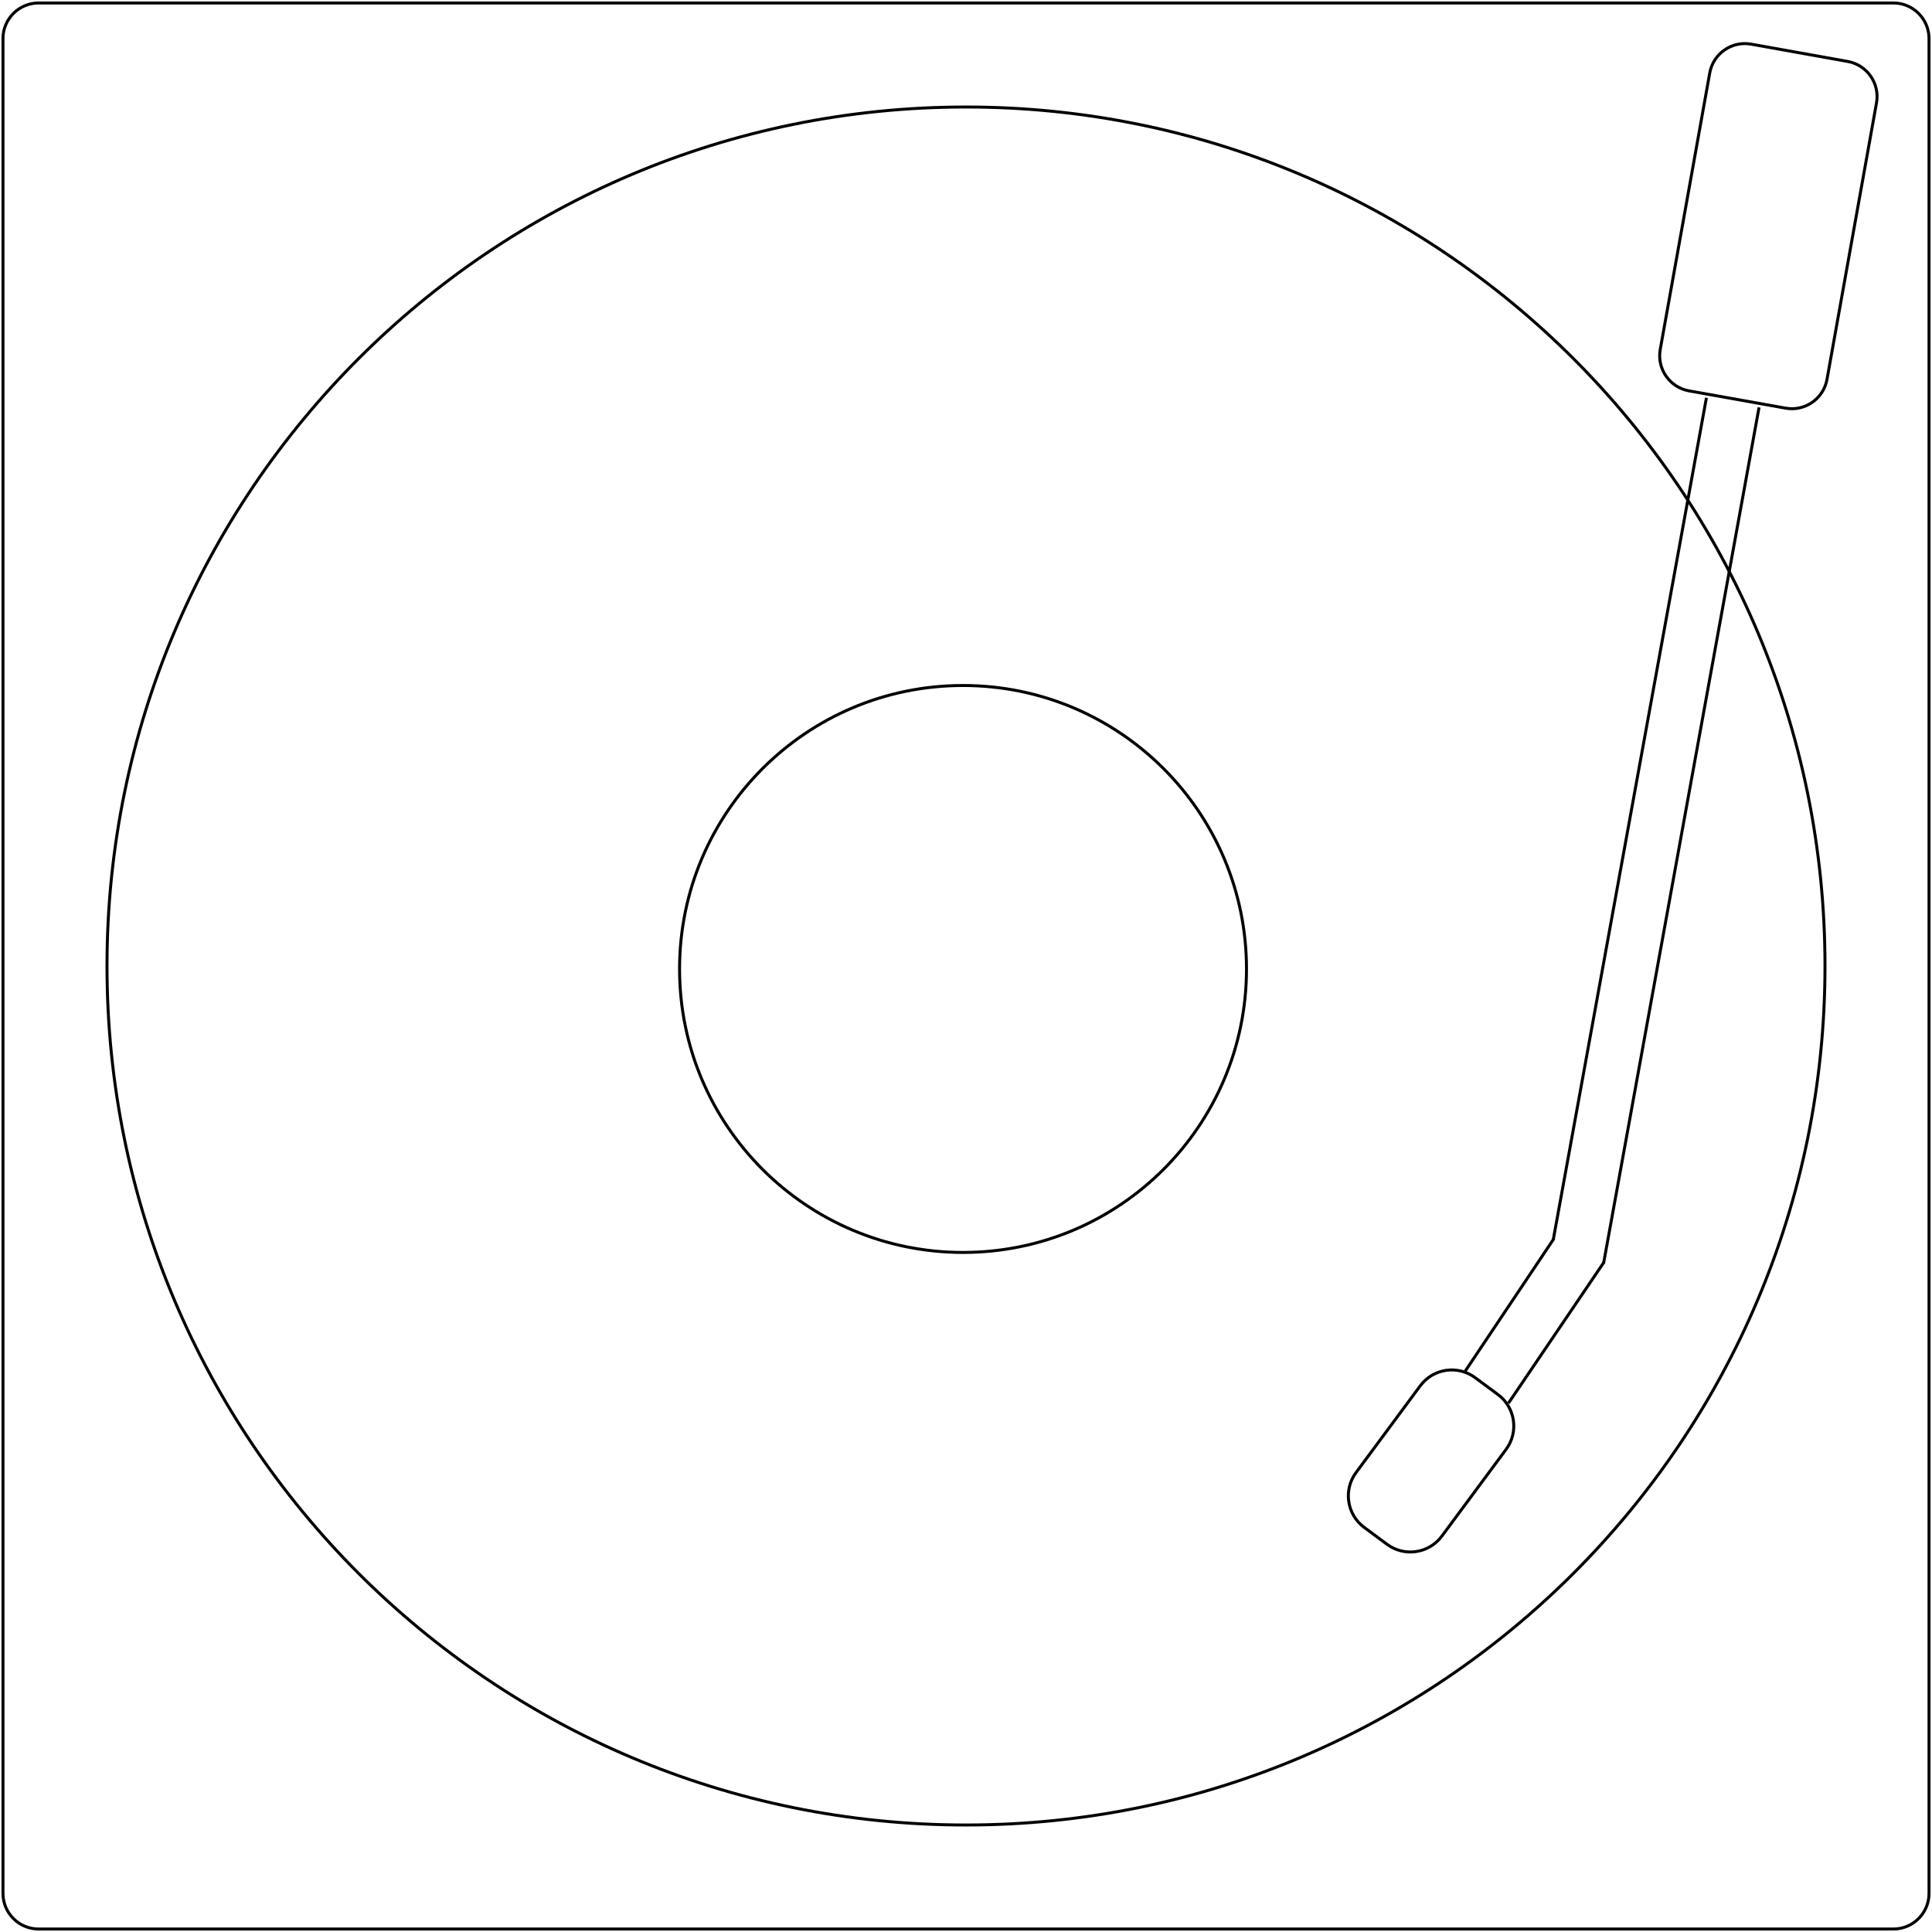
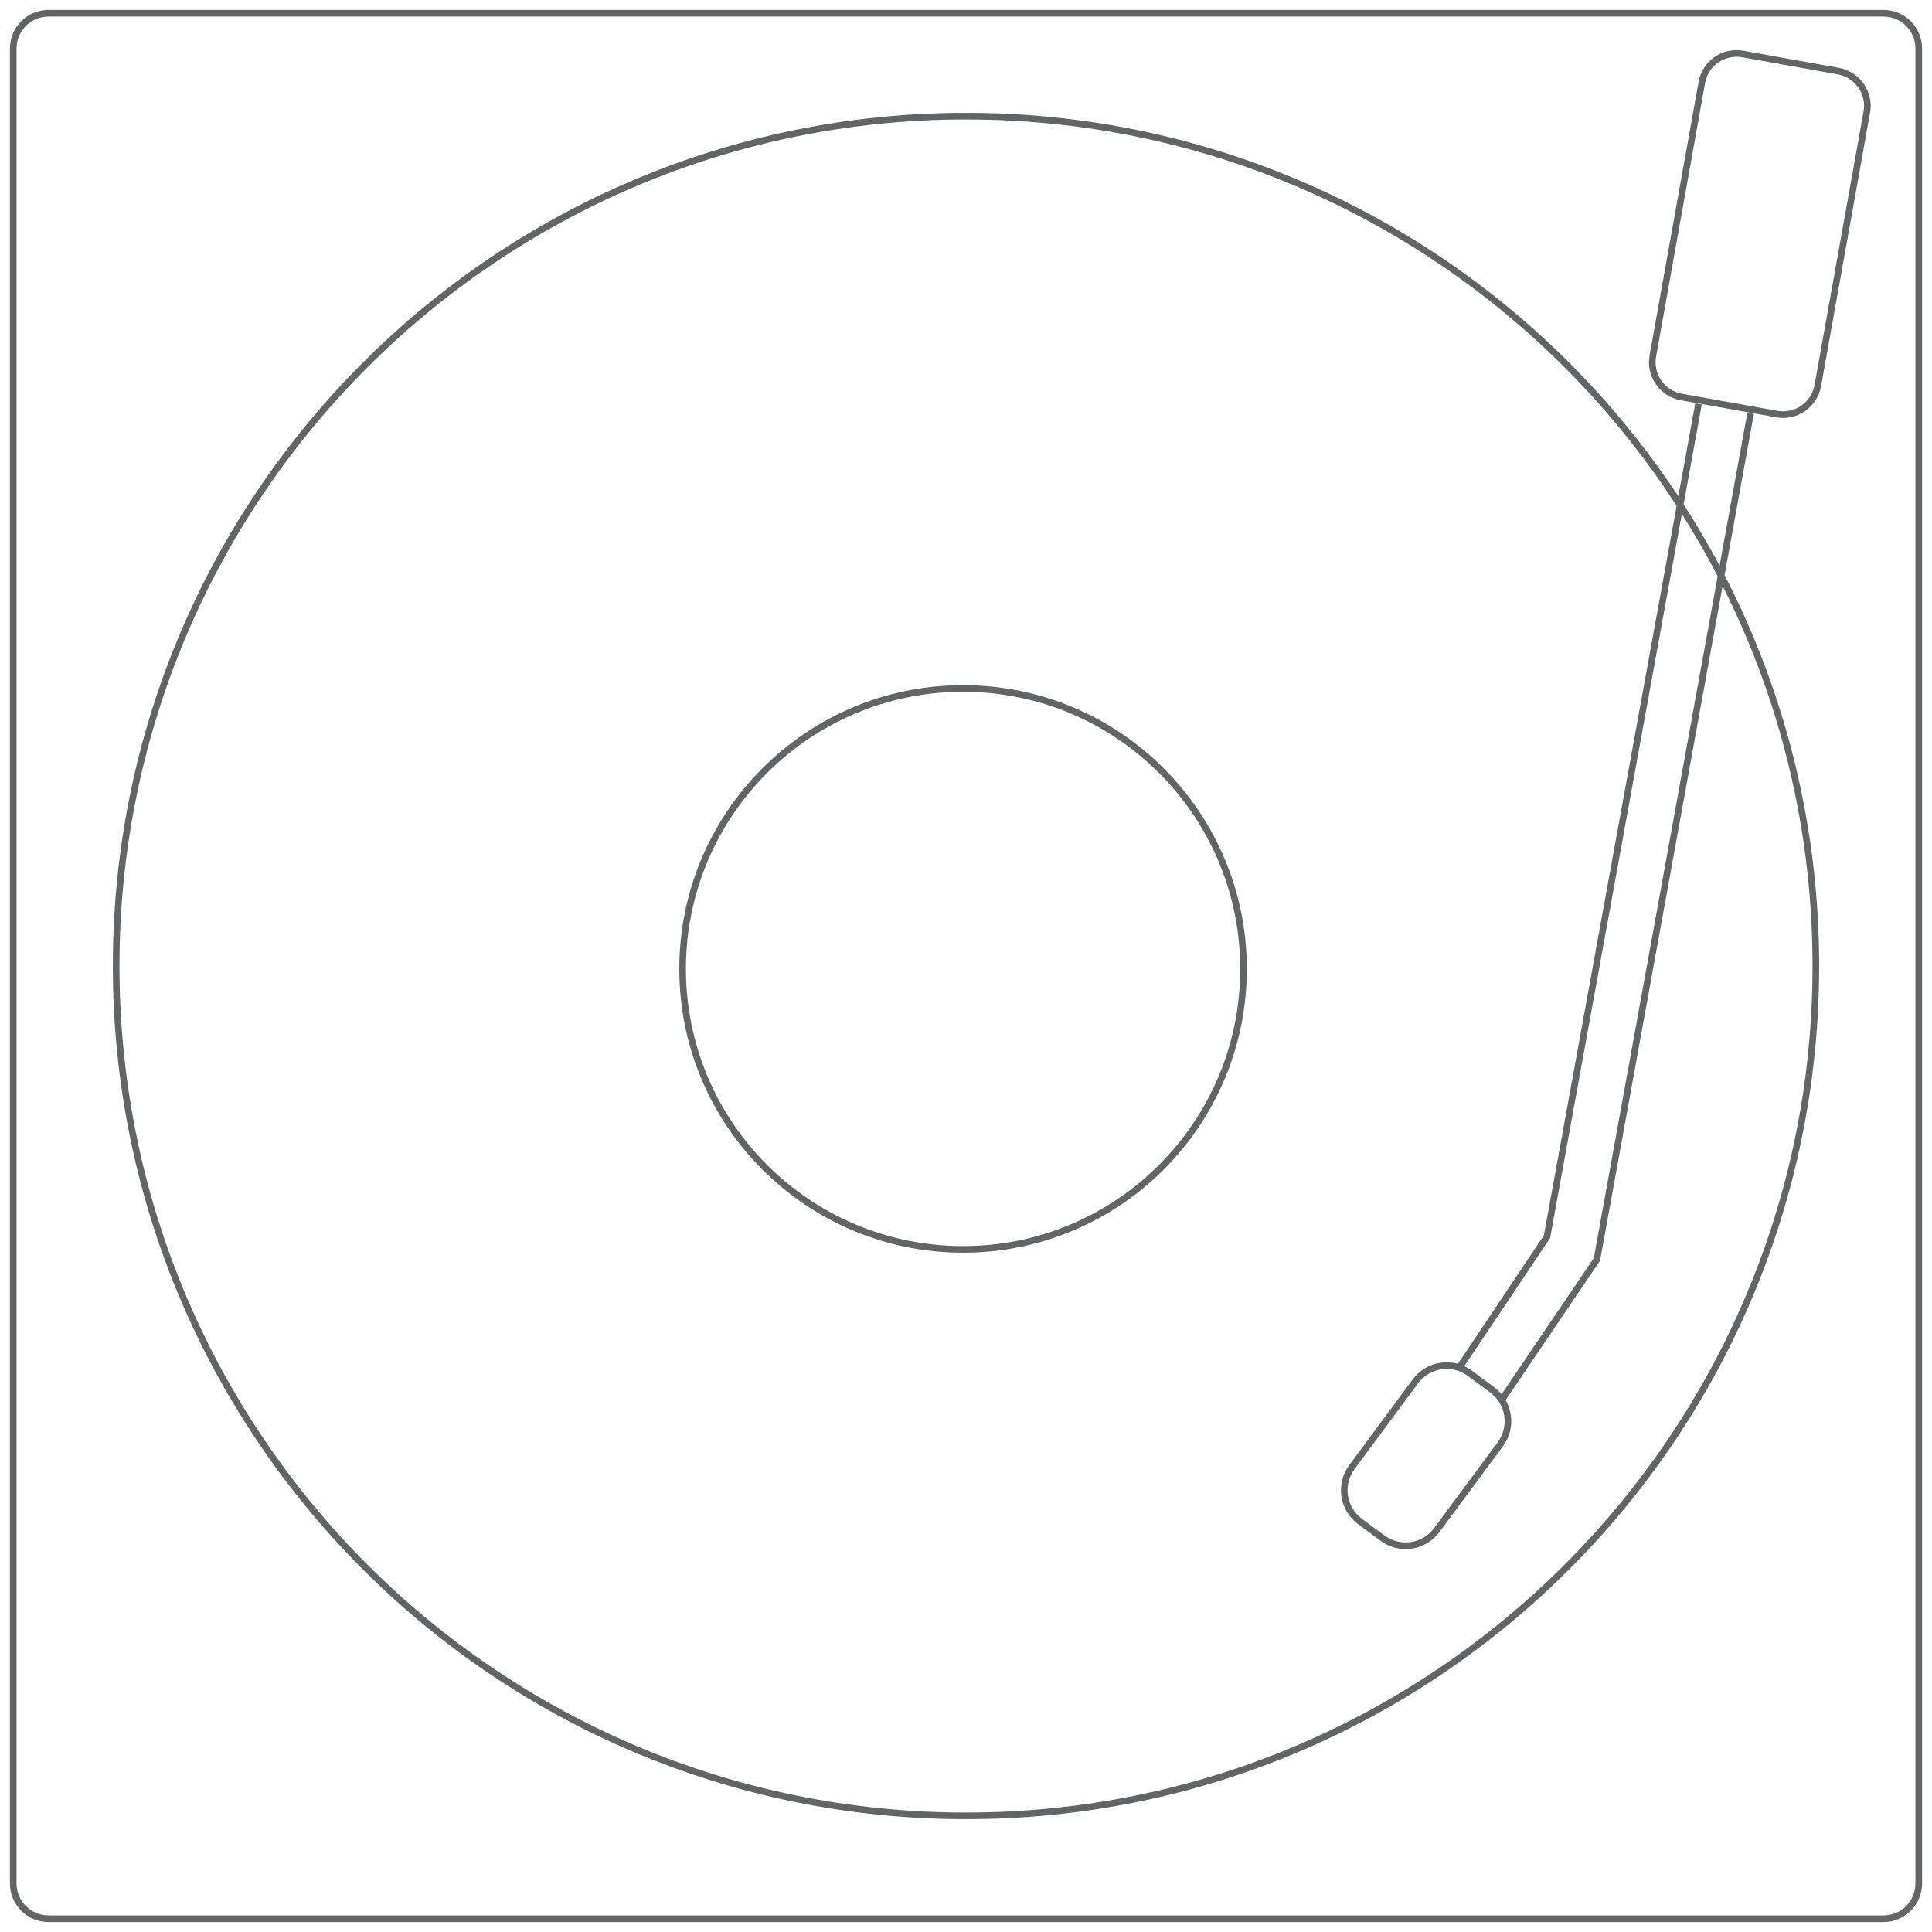
- <svg xmlns="http://www.w3.org/2000/svg" version="1.1" width="650" height="650" viewBox="-0.5 -0.5 650 650" enable-background="new -0.5 -0.5 650 650" xml:space="preserve">
+ <svg xmlns="http://www.w3.org/2000/svg" version="1.1" width="146" height="146" viewBox="-0.75 -0.75 146 146" enable-background="new -0.75 -0.75 146 146" xml:space="preserve">
  <defs>
</defs>
-   <path fill="none" stroke="#000000" d="M648.5,636.5c0,6.627-5.373,12-12,12h-624c-6.627,0-12-5.373-12-12v-624  c0-6.627,5.373-12,12-12h624c6.627,0,12,5.373,12,12V636.5z" />
-   <circle fill="none" stroke="#000000" cx="324.5" cy="324.5" r="289" />
-   <circle fill="none" stroke="#000000" cx="323.5" cy="325.5" r="95.37" />
-   <line fill="none" stroke="#000000" x1="591.314" y1="136.566" x2="539" y2="424.563" />
-   <line fill="none" stroke="#000000" x1="522.059" y1="416.693" x2="573.605" y2="133.345" />
-   <line fill="none" stroke="#000000" x1="492.405" y1="460.876" x2="522.333" y2="416.166" />
-   <line fill="none" stroke="#000000" x1="539.207" y1="424.041" x2="507" y2="471.584" />
-   <path fill="none" stroke="#000000" d="M614.175,127.121c-1.168,6.523-7.404,10.865-13.927,9.697l-32.483-5.816  c-6.523-1.168-10.865-7.404-9.697-13.927l16.656-93.021c1.168-6.523,7.406-10.865,13.928-9.697l32.482,5.817  c6.523,1.168,10.866,7.404,9.697,13.927L614.175,127.121z" />
-   <path fill="none" stroke="#000000" d="M484.607,516.302c-4.338,5.859-12.604,7.095-18.464,2.756l-7.662-5.673  c-5.86-4.337-7.092-12.604-2.754-18.462l21.597-29.176c4.339-5.86,12.604-7.093,18.463-2.756l7.662,5.674  c5.861,4.336,7.093,12.604,2.757,18.462L484.607,516.302z" />
+   <path fill="none" stroke="#636466" stroke-width="0.5" d="M144.25,141.583c0,1.473-1.194,2.667-2.667,2.667H2.917  c-1.473,0-2.667-1.194-2.667-2.667V2.917c0-1.473,1.194-2.667,2.667-2.667h138.667c1.473,0,2.667,1.194,2.667,2.667V141.583z" />
+   <circle fill="none" stroke="#636466" stroke-width="0.5" cx="72.25" cy="72.25" r="64.222" />
+   <circle fill="none" stroke="#636466" stroke-width="0.5" cx="72.028" cy="72.472" r="21.193" />
+   <line fill="none" stroke="#636466" stroke-width="0.5" x1="131.542" y1="30.487" x2="119.917" y2="94.486" />
+   <line fill="none" stroke="#636466" stroke-width="0.5" x1="116.151" y1="92.737" x2="127.606" y2="29.771" />
+   <line fill="none" stroke="#636466" stroke-width="0.5" x1="109.563" y1="102.556" x2="116.213" y2="92.62" />
+   <line fill="none" stroke="#636466" stroke-width="0.5" x1="119.963" y1="94.37" x2="112.806" y2="104.936" />
+   <path fill="none" stroke="#636466" stroke-width="0.5" d="M136.622,28.388c-0.26,1.45-1.646,2.415-3.095,2.155l-7.219-1.292  c-1.449-0.259-2.414-1.645-2.155-3.095l3.702-20.671c0.259-1.449,1.646-2.415,3.095-2.155l7.219,1.292  c1.449,0.26,2.414,1.646,2.154,3.095L136.622,28.388z" />
+   <path fill="none" stroke="#636466" stroke-width="0.5" d="M107.829,114.872c-0.964,1.303-2.801,1.577-4.103,0.613l-1.703-1.261  c-1.302-0.964-1.576-2.802-0.612-4.103l4.8-6.484c0.964-1.302,2.801-1.576,4.103-0.612l1.703,1.261  c1.303,0.964,1.576,2.801,0.612,4.104L107.829,114.872z" />
</svg>
